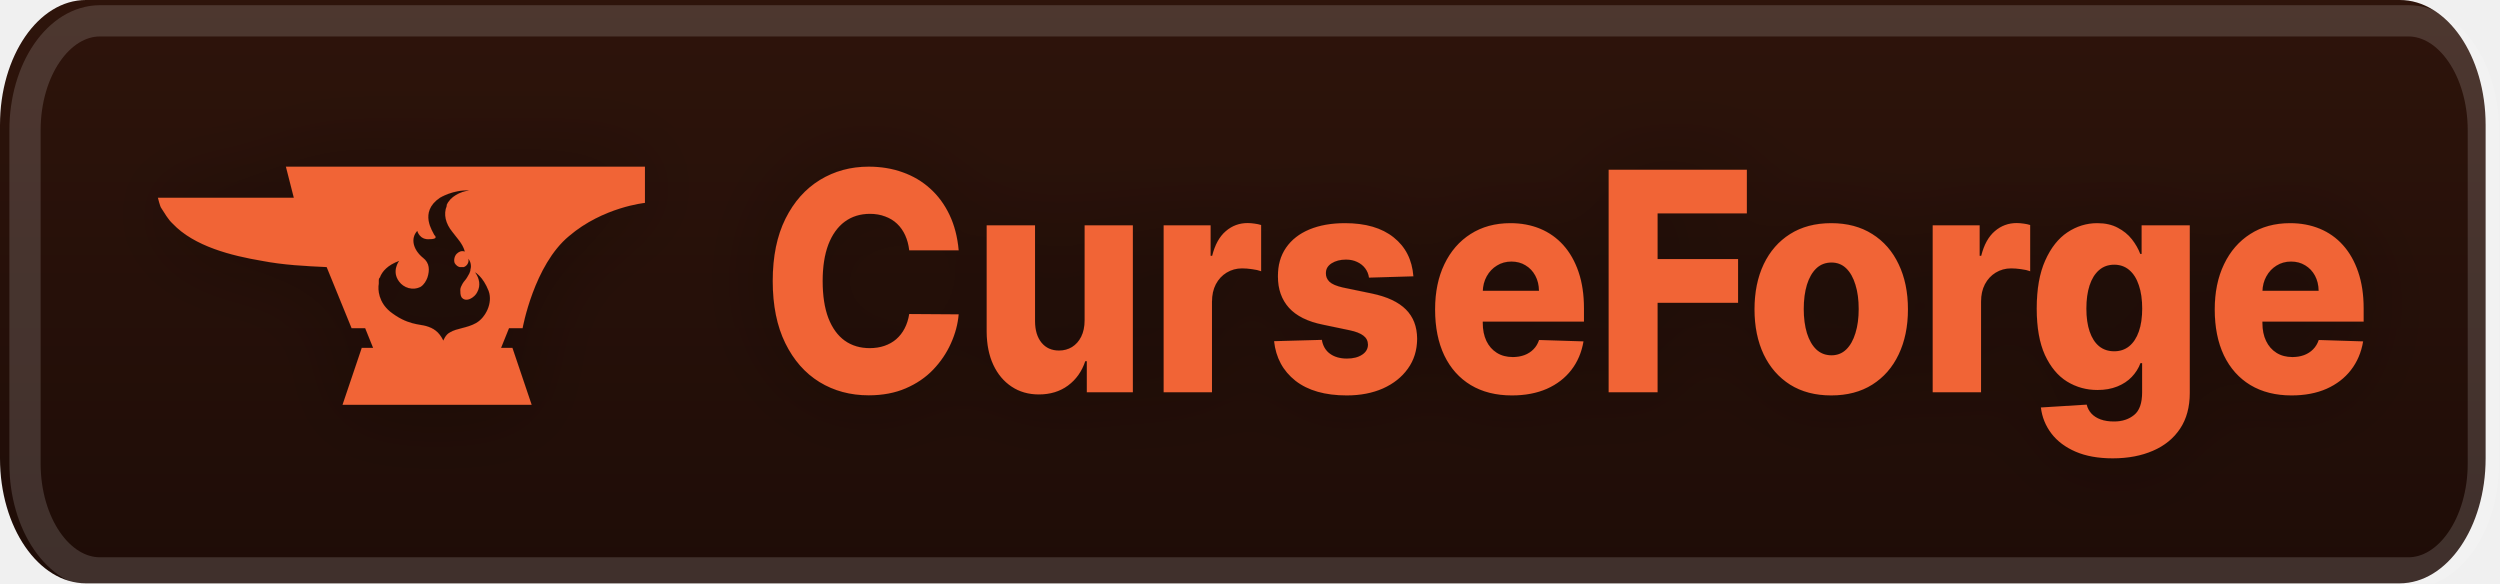
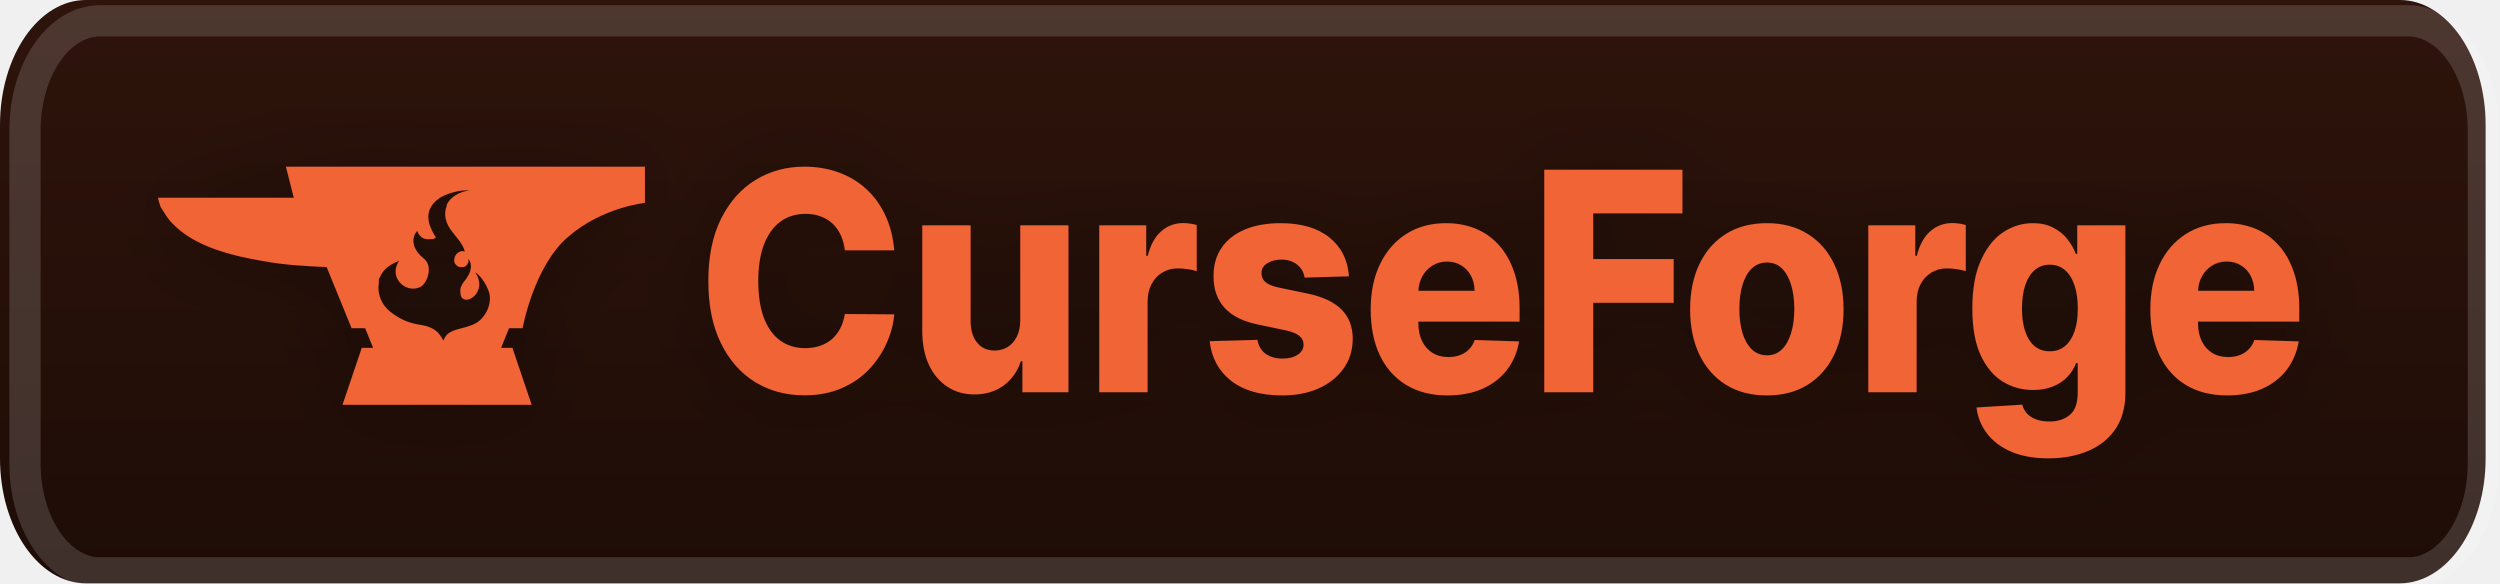
<svg xmlns="http://www.w3.org/2000/svg" width="120" height="28" viewBox="0 0 120 28" fill="none">
  <g clip-path="url(#clip0_1_78)">
    <path d="M115.184 0H4.126C1.847 0 0 2.686 0 6V22C0 25.314 1.847 28 4.126 28H115.184C117.463 28 119.31 25.314 119.31 22V6C119.31 2.686 117.463 0 115.184 0Z" fill="url(#paint0_linear_1_78)" />
    <g filter="url(#filter0_d_1_78)">
      <path d="M13.723 8L14.103 9.491C12.2 9.491 7.579 9.491 7.579 9.491C7.579 9.491 7.688 9.938 7.742 9.988C7.905 10.236 8.068 10.534 8.286 10.733C9.319 11.827 11.113 12.274 12.581 12.522C13.614 12.721 14.647 12.771 15.68 12.82L16.876 15.752H17.528L17.909 16.697H17.365L16.441 19.43H25.52L24.596 16.697H24.052L24.433 15.752H25.085C25.085 15.752 25.629 12.721 27.315 11.33C28.946 9.938 30.957 9.739 30.957 9.739V8H13.723ZM22.856 15.504C22.421 15.752 21.932 15.752 21.606 15.951C21.388 16.051 21.28 16.349 21.28 16.349C21.062 15.902 20.79 15.752 20.464 15.653C20.138 15.554 19.54 15.603 18.724 14.957C18.181 14.51 18.126 13.914 18.181 13.616V13.566C18.181 13.516 18.181 13.516 18.181 13.466C18.181 13.417 18.181 13.367 18.235 13.317C18.344 13.019 18.616 12.721 19.159 12.522C19.159 12.522 18.779 13.019 19.159 13.516C19.377 13.814 19.812 13.963 20.192 13.765C20.355 13.665 20.464 13.467 20.518 13.317C20.627 12.97 20.627 12.622 20.301 12.373C19.812 11.976 19.703 11.429 20.029 11.081C20.029 11.081 20.138 11.528 20.627 11.479C20.953 11.479 20.953 11.379 20.845 11.28C20.79 11.131 20.084 10.187 21.117 9.491C21.117 9.491 21.769 9.093 22.53 9.143C22.095 9.193 21.606 9.441 21.443 9.839C21.443 9.839 21.443 9.839 21.443 9.888C21.28 10.286 21.388 10.733 21.715 11.131C21.932 11.429 22.204 11.677 22.313 12.075C22.149 12.025 22.041 12.075 21.932 12.174C21.823 12.274 21.769 12.473 21.823 12.622C21.878 12.721 21.986 12.82 22.095 12.82C22.149 12.82 22.15 12.82 22.204 12.82H22.258C22.421 12.771 22.53 12.572 22.476 12.423C22.584 12.522 22.639 12.771 22.584 12.92C22.584 13.069 22.476 13.218 22.421 13.317C22.367 13.417 22.258 13.516 22.204 13.616C22.15 13.715 22.095 13.814 22.095 13.914C22.095 14.013 22.095 14.162 22.15 14.262C22.367 14.56 22.802 14.262 22.911 14.013C23.074 13.715 23.02 13.367 22.802 13.069C22.802 13.069 23.183 13.268 23.454 13.963C23.672 14.56 23.291 15.256 22.856 15.504Z" fill="#F16436" />
    </g>
    <path d="M115.598 1H4.802C2.813 1 1.2 3.351 1.2 6.25V22.25C1.2 25.149 2.813 27.5 4.802 27.5H115.598C117.587 27.5 119.2 25.149 119.2 22.25V6.25C119.2 3.351 117.587 1 115.598 1Z" stroke="white" stroke-opacity="0.15" stroke-width="1.5" />
    <g filter="url(#filter1_d_1_78)">
-       <path d="M46.016 12.016H43.643C43.612 11.749 43.548 11.507 43.449 11.291C43.351 11.076 43.221 10.892 43.06 10.739C42.898 10.585 42.707 10.469 42.485 10.389C42.267 10.306 42.026 10.264 41.759 10.264C41.288 10.264 40.882 10.391 40.54 10.645C40.202 10.898 39.941 11.265 39.757 11.745C39.577 12.225 39.487 12.806 39.487 13.487C39.487 14.197 39.579 14.791 39.762 15.271C39.949 15.748 40.209 16.108 40.546 16.351C40.884 16.591 41.284 16.711 41.746 16.711C42.005 16.711 42.24 16.674 42.453 16.601C42.668 16.528 42.856 16.422 43.018 16.283C43.181 16.141 43.316 15.969 43.421 15.767C43.529 15.562 43.602 15.33 43.643 15.073L46.016 15.089C45.975 15.562 45.85 16.028 45.641 16.487C45.436 16.946 45.152 17.365 44.791 17.744C44.432 18.119 43.992 18.418 43.473 18.641C42.958 18.863 42.365 18.975 41.698 18.975C40.819 18.975 40.031 18.763 39.335 18.338C38.642 17.911 38.095 17.288 37.694 16.471C37.292 15.654 37.091 14.659 37.091 13.487C37.091 12.312 37.295 11.316 37.703 10.498C38.111 9.681 38.663 9.061 39.359 8.636C40.055 8.212 40.834 8 41.698 8C42.286 8 42.831 8.09 43.331 8.271C43.831 8.449 44.27 8.709 44.65 9.054C45.03 9.395 45.338 9.813 45.575 10.311C45.812 10.808 45.959 11.377 46.016 12.016ZM52.062 15.37V10.817H54.377V18.829H52.167V17.337H52.092C51.93 17.827 51.654 18.217 51.265 18.505C50.879 18.79 50.412 18.933 49.866 18.933C49.369 18.933 48.932 18.808 48.556 18.557C48.18 18.307 47.887 17.958 47.678 17.509C47.469 17.057 47.364 16.528 47.36 15.923V10.817H49.681V15.423C49.684 15.857 49.788 16.2 49.994 16.45C50.2 16.701 50.479 16.826 50.833 16.826C51.065 16.826 51.272 16.77 51.455 16.659C51.642 16.544 51.789 16.379 51.897 16.163C52.007 15.944 52.062 15.68 52.062 15.37ZM55.855 18.829V10.817H58.109V12.277H58.184C58.317 11.749 58.534 11.356 58.835 11.098C59.135 10.838 59.485 10.707 59.884 10.707C59.99 10.707 60.102 10.716 60.215 10.733C60.329 10.747 60.435 10.77 60.534 10.801V13.018C60.423 12.976 60.277 12.943 60.096 12.919C59.919 12.894 59.761 12.882 59.622 12.882C59.347 12.882 59.099 12.95 58.877 13.086C58.659 13.218 58.486 13.404 58.36 13.644C58.237 13.88 58.175 14.159 58.175 14.479V18.829H55.855ZM67.842 13.263L65.712 13.326C65.689 13.159 65.629 13.011 65.531 12.882C65.433 12.75 65.305 12.648 65.147 12.575C64.991 12.498 64.812 12.46 64.606 12.46C64.337 12.46 64.107 12.519 63.918 12.637C63.731 12.755 63.639 12.915 63.643 13.117C63.639 13.274 63.696 13.409 63.813 13.524C63.933 13.639 64.147 13.731 64.453 13.8L65.859 14.092C66.586 14.245 67.127 14.499 67.481 14.854C67.838 15.209 68.019 15.678 68.022 16.262C68.019 16.812 67.871 17.29 67.576 17.697C67.285 18.104 66.886 18.42 66.381 18.646C65.874 18.869 65.295 18.98 64.644 18.98C63.603 18.98 62.782 18.745 62.181 18.276C61.583 17.803 61.242 17.17 61.156 16.377L63.448 16.314C63.499 16.607 63.629 16.829 63.842 16.982C64.054 17.135 64.324 17.212 64.653 17.212C64.951 17.212 65.193 17.151 65.379 17.029C65.566 16.907 65.66 16.746 65.664 16.544C65.66 16.363 65.588 16.219 65.445 16.111C65.303 16 65.08 15.913 64.776 15.85L63.505 15.584C62.774 15.438 62.23 15.169 61.872 14.776C61.515 14.379 61.338 13.875 61.341 13.263C61.338 12.728 61.468 12.27 61.73 11.891C61.993 11.509 62.366 11.217 62.85 11.015C63.334 10.813 63.906 10.712 64.562 10.712C65.55 10.712 66.329 10.94 66.897 11.396C67.466 11.848 67.782 12.47 67.842 13.263ZM72.572 18.98C71.809 18.98 71.151 18.815 70.598 18.484C70.047 18.151 69.623 17.676 69.326 17.06C69.032 16.442 68.885 15.706 68.885 14.854C68.885 14.026 69.033 13.303 69.33 12.684C69.628 12.062 70.047 11.578 70.588 11.234C71.129 10.886 71.767 10.712 72.501 10.712C73.019 10.712 73.494 10.801 73.924 10.978C74.353 11.156 74.725 11.418 75.039 11.766C75.352 12.114 75.596 12.543 75.77 13.054C75.943 13.562 76.03 14.145 76.03 14.802V15.438H69.696V13.957H73.871C73.868 13.685 73.81 13.444 73.696 13.232C73.582 13.02 73.426 12.854 73.227 12.736C73.031 12.614 72.803 12.554 72.547 12.554C72.288 12.554 72.056 12.618 71.85 12.747C71.644 12.872 71.482 13.044 71.361 13.263C71.241 13.479 71.178 13.724 71.172 13.998V15.506C71.172 15.833 71.23 16.12 71.347 16.367C71.464 16.61 71.63 16.8 71.846 16.935C72.061 17.071 72.317 17.139 72.614 17.139C72.82 17.139 73.006 17.107 73.174 17.045C73.341 16.982 73.486 16.89 73.606 16.768C73.727 16.647 73.817 16.497 73.876 16.32L76.007 16.387C75.918 16.913 75.724 17.37 75.423 17.759C75.126 18.145 74.735 18.446 74.251 18.662C73.767 18.874 73.208 18.98 72.572 18.98ZM77.215 18.829V8.146H83.849V10.243H79.564V12.434H83.427V14.536H79.564V18.829H77.215ZM87.899 18.98C87.133 18.98 86.475 18.808 85.925 18.463C85.378 18.116 84.955 17.633 84.658 17.014C84.364 16.391 84.217 15.669 84.217 14.849C84.217 14.025 84.364 13.303 84.658 12.684C84.955 12.062 85.378 11.578 85.925 11.234C86.475 10.886 87.133 10.712 87.899 10.712C88.664 10.712 89.321 10.886 89.868 11.234C90.419 11.578 90.841 12.062 91.135 12.684C91.432 13.303 91.581 14.025 91.581 14.849C91.581 15.669 91.432 16.391 91.135 17.014C90.841 17.633 90.419 18.116 89.868 18.463C89.321 18.808 88.664 18.98 87.899 18.98ZM87.913 17.055C88.192 17.055 88.427 16.961 88.621 16.774C88.813 16.586 88.96 16.325 89.061 15.991C89.166 15.657 89.218 15.271 89.218 14.833C89.218 14.388 89.166 13.998 89.061 13.665C88.96 13.331 88.813 13.07 88.621 12.882C88.427 12.694 88.192 12.601 87.913 12.601C87.625 12.601 87.381 12.694 87.182 12.882C86.986 13.07 86.836 13.331 86.732 13.665C86.631 13.998 86.579 14.388 86.579 14.833C86.579 15.271 86.631 15.657 86.732 15.991C86.836 16.325 86.986 16.586 87.182 16.774C87.381 16.961 87.625 17.055 87.913 17.055ZM92.769 18.829V10.817H95.023V12.277H95.099C95.232 11.749 95.448 11.356 95.749 11.098C96.05 10.838 96.399 10.707 96.798 10.707C96.906 10.707 97.016 10.716 97.13 10.733C97.244 10.747 97.35 10.77 97.448 10.801V13.018C97.337 12.976 97.192 12.943 97.012 12.919C96.835 12.894 96.677 12.882 96.537 12.882C96.262 12.882 96.014 12.95 95.792 13.086C95.574 13.218 95.402 13.404 95.275 13.644C95.151 13.88 95.09 14.159 95.09 14.479V18.829H92.769ZM101.412 22C100.72 22 100.126 21.894 99.633 21.682C99.14 21.47 98.752 21.179 98.47 20.811C98.189 20.442 98.019 20.025 97.963 19.559L100.16 19.423C100.201 19.587 100.276 19.729 100.388 19.851C100.501 19.973 100.648 20.067 100.829 20.133C101.012 20.199 101.227 20.232 101.475 20.232C101.863 20.232 102.184 20.128 102.438 19.919C102.694 19.714 102.822 19.354 102.822 18.839V17.431H102.741C102.649 17.678 102.51 17.898 102.323 18.093C102.137 18.288 101.904 18.441 101.626 18.552C101.351 18.663 101.035 18.719 100.677 18.719C100.145 18.719 99.659 18.584 99.215 18.312C98.775 18.038 98.424 17.613 98.157 17.04C97.895 16.462 97.763 15.72 97.763 14.812C97.763 13.877 97.899 13.107 98.172 12.502C98.444 11.893 98.8 11.443 99.24 11.15C99.682 10.858 100.158 10.712 100.667 10.712C101.05 10.712 101.378 10.785 101.649 10.931C101.924 11.074 102.152 11.258 102.329 11.484C102.506 11.71 102.64 11.945 102.732 12.188H102.798V10.817H105.109V18.86C105.109 19.538 104.954 20.11 104.644 20.576C104.334 21.042 103.901 21.395 103.344 21.635C102.787 21.878 102.143 22 101.412 22ZM101.483 16.862C101.765 16.862 102.006 16.78 102.205 16.617C102.404 16.454 102.558 16.219 102.665 15.913C102.773 15.607 102.826 15.24 102.826 14.812C102.826 14.378 102.773 14.004 102.665 13.691C102.56 13.374 102.408 13.131 102.205 12.96C102.006 12.79 101.765 12.705 101.483 12.705C101.196 12.705 100.952 12.792 100.753 12.966C100.554 13.14 100.402 13.385 100.298 13.701C100.196 14.014 100.145 14.385 100.145 14.812C100.145 15.24 100.197 15.607 100.302 15.913C100.407 16.219 100.557 16.454 100.753 16.617C100.952 16.78 101.196 16.862 101.483 16.862ZM109.995 18.98C109.232 18.98 108.574 18.815 108.021 18.484C107.471 18.151 107.046 17.676 106.749 17.06C106.455 16.442 106.308 15.706 106.308 14.854C106.308 14.026 106.456 13.303 106.754 12.684C107.052 12.062 107.471 11.578 108.012 11.234C108.553 10.886 109.19 10.712 109.924 10.712C110.443 10.712 110.917 10.801 111.347 10.978C111.778 11.156 112.15 11.418 112.462 11.766C112.775 12.114 113.019 12.543 113.193 13.054C113.367 13.562 113.455 14.145 113.455 14.802V15.438H107.12V13.957H111.295C111.292 13.685 111.233 13.444 111.12 13.232C111.006 13.02 110.849 12.854 110.65 12.736C110.454 12.614 110.228 12.554 109.972 12.554C109.712 12.554 109.479 12.618 109.273 12.747C109.069 12.872 108.905 13.044 108.785 13.263C108.664 13.479 108.602 13.724 108.595 13.998V15.506C108.595 15.833 108.653 16.12 108.771 16.367C108.888 16.61 109.054 16.8 109.269 16.935C109.484 17.071 109.74 17.139 110.037 17.139C110.243 17.139 110.43 17.107 110.597 17.045C110.765 16.982 110.909 16.89 111.029 16.768C111.15 16.647 111.24 16.497 111.3 16.32L113.43 16.387C113.342 16.913 113.147 17.37 112.847 17.759C112.549 18.145 112.158 18.446 111.674 18.662C111.191 18.874 110.631 18.98 109.995 18.98Z" fill="#F16436" />
+       <path d="M42.925 12.016H40.553C40.521 11.749 40.457 11.507 40.358 11.291C40.26 11.076 40.13 10.892 39.969 10.739C39.808 10.585 39.616 10.469 39.395 10.389C39.176 10.306 38.935 10.264 38.669 10.264C38.197 10.264 37.791 10.391 37.449 10.645C37.111 10.898 36.85 11.265 36.666 11.745C36.486 12.225 36.396 12.806 36.396 13.487C36.396 14.197 36.488 14.791 36.671 15.271C36.858 15.748 37.118 16.108 37.455 16.351C37.793 16.591 38.193 16.711 38.655 16.711C38.915 16.711 39.15 16.674 39.362 16.601C39.577 16.528 39.765 16.422 39.927 16.283C40.09 16.141 40.225 15.969 40.33 15.767C40.438 15.562 40.511 15.33 40.553 15.073L42.925 15.089C42.884 15.562 42.76 16.028 42.55 16.487C42.345 16.946 42.061 17.365 41.7 17.744C41.341 18.119 40.901 18.418 40.382 18.641C39.867 18.863 39.274 18.975 38.607 18.975C37.728 18.975 36.94 18.763 36.245 18.338C35.551 17.911 35.004 17.288 34.603 16.471C34.201 15.654 34 14.659 34 13.487C34 12.312 34.204 11.316 34.612 10.498C35.02 9.681 35.572 9.061 36.268 8.636C36.964 8.212 37.743 8 38.607 8C39.195 8 39.74 8.09 40.24 8.271C40.74 8.449 41.179 8.709 41.559 9.054C41.939 9.395 42.247 9.813 42.484 10.311C42.722 10.808 42.869 11.377 42.925 12.016ZM48.972 15.37V10.817H51.286V18.829H49.076V17.337H49.001C48.839 17.827 48.563 18.217 48.174 18.505C47.788 18.79 47.321 18.933 46.775 18.933C46.278 18.933 45.842 18.808 45.465 18.557C45.089 18.307 44.796 17.958 44.587 17.509C44.379 17.057 44.273 16.528 44.269 15.923V10.817H46.59V15.423C46.593 15.857 46.697 16.2 46.903 16.45C47.109 16.701 47.388 16.826 47.742 16.826C47.974 16.826 48.181 16.77 48.364 16.659C48.551 16.544 48.698 16.379 48.806 16.163C48.916 15.944 48.972 15.68 48.972 15.37ZM52.764 18.829V10.817H55.018V12.277H55.093C55.226 11.749 55.443 11.356 55.744 11.098C56.044 10.838 56.394 10.707 56.793 10.707C56.9 10.707 57.011 10.716 57.124 10.733C57.238 10.747 57.344 10.77 57.443 10.801V13.018C57.332 12.976 57.186 12.943 57.005 12.919C56.828 12.894 56.67 12.882 56.531 12.882C56.256 12.882 56.008 12.95 55.786 13.086C55.568 13.218 55.395 13.404 55.27 13.644C55.146 13.88 55.085 14.159 55.085 14.479V18.829H52.764ZM64.751 13.263L62.621 13.326C62.598 13.159 62.538 13.011 62.44 12.882C62.342 12.75 62.214 12.648 62.056 12.575C61.9 12.498 61.721 12.46 61.515 12.46C61.246 12.46 61.016 12.519 60.827 12.637C60.64 12.755 60.548 12.915 60.552 13.117C60.548 13.274 60.605 13.409 60.722 13.524C60.843 13.639 61.056 13.731 61.362 13.8L62.768 14.092C63.495 14.245 64.036 14.499 64.39 14.854C64.748 15.209 64.928 15.678 64.931 16.262C64.928 16.812 64.78 17.29 64.485 17.697C64.194 18.104 63.795 18.42 63.29 18.646C62.783 18.869 62.204 18.98 61.553 18.98C60.512 18.98 59.691 18.745 59.09 18.276C58.492 17.803 58.151 17.17 58.065 16.377L60.357 16.314C60.408 16.607 60.538 16.829 60.751 16.982C60.963 17.135 61.233 17.212 61.562 17.212C61.86 17.212 62.102 17.151 62.288 17.029C62.475 16.907 62.569 16.746 62.573 16.544C62.569 16.363 62.497 16.219 62.355 16.111C62.212 16 61.989 15.913 61.685 15.85L60.414 15.584C59.683 15.438 59.139 15.169 58.781 14.776C58.424 14.379 58.247 13.875 58.25 13.263C58.247 12.728 58.377 12.27 58.639 11.891C58.902 11.509 59.275 11.217 59.759 11.015C60.243 10.813 60.815 10.712 61.472 10.712C62.459 10.712 63.238 10.94 63.807 11.396C64.376 11.848 64.691 12.47 64.751 13.263ZM69.481 18.98C68.718 18.98 68.06 18.815 67.507 18.484C66.957 18.151 66.532 17.676 66.235 17.06C65.941 16.442 65.794 15.706 65.794 14.854C65.794 14.026 65.942 13.303 66.24 12.684C66.537 12.062 66.957 11.578 67.497 11.234C68.038 10.886 68.676 10.712 69.41 10.712C69.928 10.712 70.403 10.801 70.833 10.978C71.263 11.156 71.634 11.418 71.948 11.766C72.261 12.114 72.505 12.543 72.679 13.054C72.853 13.562 72.939 14.145 72.939 14.802V15.438H66.605V13.957H70.78C70.777 13.685 70.719 13.444 70.606 13.232C70.491 13.02 70.335 12.854 70.136 12.736C69.94 12.614 69.713 12.554 69.456 12.554C69.197 12.554 68.965 12.618 68.759 12.747C68.553 12.872 68.391 13.044 68.27 13.263C68.15 13.479 68.087 13.724 68.081 13.998V15.506C68.081 15.833 68.139 16.12 68.256 16.367C68.373 16.61 68.539 16.8 68.755 16.935C68.97 17.071 69.226 17.139 69.523 17.139C69.729 17.139 69.915 17.107 70.083 17.045C70.25 16.982 70.395 16.89 70.515 16.768C70.636 16.647 70.726 16.497 70.785 16.32L72.916 16.387C72.827 16.913 72.633 17.37 72.332 17.759C72.035 18.145 71.644 18.446 71.16 18.662C70.676 18.874 70.117 18.98 69.481 18.98ZM74.124 18.829V8.146H80.758V10.243H76.474V12.434H80.336V14.536H76.474V18.829H74.124ZM84.808 18.98C84.042 18.98 83.384 18.808 82.834 18.463C82.287 18.116 81.864 17.633 81.567 17.014C81.273 16.391 81.126 15.669 81.126 14.849C81.126 14.025 81.273 13.303 81.567 12.684C81.864 12.062 82.287 11.578 82.834 11.234C83.384 10.886 84.042 10.712 84.808 10.712C85.573 10.712 86.23 10.886 86.777 11.234C87.328 11.578 87.75 12.062 88.044 12.684C88.341 13.303 88.49 14.025 88.49 14.849C88.49 15.669 88.341 16.391 88.044 17.014C87.75 17.633 87.328 18.116 86.777 18.463C86.23 18.808 85.573 18.98 84.808 18.98ZM84.823 17.055C85.101 17.055 85.336 16.961 85.53 16.774C85.722 16.586 85.869 16.325 85.971 15.991C86.075 15.657 86.127 15.271 86.127 14.833C86.127 14.388 86.075 13.998 85.971 13.665C85.869 13.331 85.722 13.07 85.53 12.882C85.336 12.694 85.101 12.601 84.823 12.601C84.534 12.601 84.29 12.694 84.091 12.882C83.895 13.07 83.745 13.331 83.641 13.665C83.54 13.998 83.489 14.388 83.489 14.833C83.489 15.271 83.54 15.657 83.641 15.991C83.745 16.325 83.895 16.586 84.091 16.774C84.29 16.961 84.534 17.055 84.823 17.055ZM89.678 18.829V10.817H91.932V12.277H92.008C92.141 11.749 92.358 11.356 92.658 11.098C92.959 10.838 93.308 10.707 93.707 10.707C93.815 10.707 93.925 10.716 94.039 10.733C94.153 10.747 94.259 10.77 94.357 10.801V13.018C94.246 12.976 94.101 12.943 93.921 12.919C93.744 12.894 93.586 12.882 93.446 12.882C93.171 12.882 92.923 12.95 92.701 13.086C92.483 13.218 92.311 13.404 92.184 13.644C92.06 13.88 91.999 14.159 91.999 14.479V18.829H89.678ZM98.321 22C97.629 22 97.035 21.894 96.542 21.682C96.049 21.47 95.661 21.179 95.379 20.811C95.098 20.442 94.928 20.025 94.872 19.559L97.069 19.423C97.11 19.587 97.186 19.729 97.297 19.851C97.41 19.973 97.557 20.067 97.738 20.133C97.921 20.199 98.136 20.232 98.384 20.232C98.772 20.232 99.093 20.128 99.347 19.919C99.603 19.714 99.731 19.354 99.731 18.839V17.431H99.65C99.558 17.678 99.419 17.898 99.232 18.093C99.046 18.288 98.814 18.441 98.535 18.552C98.26 18.663 97.944 18.719 97.586 18.719C97.054 18.719 96.567 18.584 96.124 18.312C95.684 18.038 95.333 17.613 95.067 17.04C94.804 16.462 94.672 15.72 94.672 14.812C94.672 13.877 94.808 13.107 95.081 12.502C95.353 11.893 95.709 11.443 96.149 11.15C96.591 10.858 97.067 10.712 97.576 10.712C97.959 10.712 98.287 10.785 98.558 10.931C98.834 11.074 99.061 11.258 99.238 11.484C99.415 11.71 99.549 11.945 99.641 12.188H99.708V10.817H102.018V18.86C102.018 19.538 101.863 20.11 101.553 20.576C101.243 21.042 100.81 21.395 100.253 21.635C99.696 21.878 99.052 22 98.321 22ZM98.392 16.862C98.674 16.862 98.915 16.78 99.114 16.617C99.313 16.454 99.467 16.219 99.574 15.913C99.682 15.607 99.735 15.24 99.735 14.812C99.735 14.378 99.682 14.004 99.574 13.691C99.469 13.374 99.317 13.131 99.114 12.96C98.915 12.79 98.674 12.705 98.392 12.705C98.105 12.705 97.861 12.792 97.662 12.966C97.463 13.14 97.311 13.385 97.207 13.701C97.105 14.014 97.054 14.385 97.054 14.812C97.054 15.24 97.106 15.607 97.211 15.913C97.316 16.219 97.466 16.454 97.662 16.617C97.861 16.78 98.105 16.862 98.392 16.862ZM106.904 18.98C106.141 18.98 105.483 18.815 104.93 18.484C104.38 18.151 103.956 17.676 103.658 17.06C103.364 16.442 103.217 15.706 103.217 14.854C103.217 14.026 103.365 13.303 103.663 12.684C103.961 12.062 104.38 11.578 104.921 11.234C105.462 10.886 106.099 10.712 106.833 10.712C107.352 10.712 107.826 10.801 108.256 10.978C108.687 11.156 109.059 11.418 109.372 11.766C109.684 12.114 109.928 12.543 110.102 13.054C110.276 13.562 110.364 14.145 110.364 14.802V15.438H104.029V13.957H108.205C108.201 13.685 108.142 13.444 108.029 13.232C107.915 13.02 107.758 12.854 107.559 12.736C107.363 12.614 107.137 12.554 106.881 12.554C106.621 12.554 106.388 12.618 106.182 12.747C105.978 12.872 105.814 13.044 105.694 13.263C105.573 13.479 105.511 13.724 105.504 13.998V15.506C105.504 15.833 105.562 16.12 105.68 16.367C105.797 16.61 105.963 16.8 106.178 16.935C106.393 17.071 106.649 17.139 106.946 17.139C107.152 17.139 107.339 17.107 107.506 17.045C107.675 16.982 107.818 16.89 107.938 16.768C108.059 16.647 108.149 16.497 108.209 16.32L110.339 16.387C110.251 16.913 110.056 17.37 109.756 17.759C109.458 18.145 109.068 18.446 108.583 18.662C108.1 18.874 107.54 18.98 106.904 18.98Z" fill="#F16436" />
    </g>
  </g>
  <defs>
    <filter id="filter0_d_1_78" x="3.579" y="4" width="31.378" height="19.43" filterUnits="userSpaceOnUse" color-interpolation-filters="sRGB">
      <feFlood flood-opacity="0" result="BackgroundImageFix" />
      <feColorMatrix in="SourceAlpha" type="matrix" values="0 0 0 0 0 0 0 0 0 0 0 0 0 0 0 0 0 0 127 0" result="hardAlpha" />
      <feOffset />
      <feGaussianBlur stdDeviation="2" />
      <feComposite in2="hardAlpha" operator="out" />
      <feColorMatrix type="matrix" values="0 0 0 0 0 0 0 0 0 0 0 0 0 0 0 0 0 0 0.25 0" />
      <feBlend mode="normal" in2="BackgroundImageFix" result="effect1_dropShadow_1_78" />
      <feBlend mode="normal" in="SourceGraphic" in2="effect1_dropShadow_1_78" result="shape" />
    </filter>
-     <filter id="filter1_d_1_78" x="33.091" y="4" width="84.364" height="22" filterUnits="userSpaceOnUse" color-interpolation-filters="sRGB">
+     <filter id="filter1_d_1_78" x="30" y="4" width="84.364" height="22" filterUnits="userSpaceOnUse" color-interpolation-filters="sRGB">
      <feFlood flood-opacity="0" result="BackgroundImageFix" />
      <feColorMatrix in="SourceAlpha" type="matrix" values="0 0 0 0 0 0 0 0 0 0 0 0 0 0 0 0 0 0 127 0" result="hardAlpha" />
      <feOffset />
      <feGaussianBlur stdDeviation="2" />
      <feComposite in2="hardAlpha" operator="out" />
      <feColorMatrix type="matrix" values="0 0 0 0 0 0 0 0 0 0 0 0 0 0 0 0 0 0 0.25 0" />
      <feBlend mode="normal" in2="BackgroundImageFix" result="effect1_dropShadow_1_78" />
      <feBlend mode="normal" in="SourceGraphic" in2="effect1_dropShadow_1_78" result="shape" />
    </filter>
    <linearGradient id="paint0_linear_1_78" x1="59.655" y1="0" x2="59.655" y2="28" gradientUnits="userSpaceOnUse">
      <stop stop-color="#2E140B" />
      <stop offset="1" stop-color="#1E0C07" />
    </linearGradient>
    <clipPath id="clip0_1_78">
      <rect width="120" height="28" fill="white" />
    </clipPath>
  </defs>
</svg>
